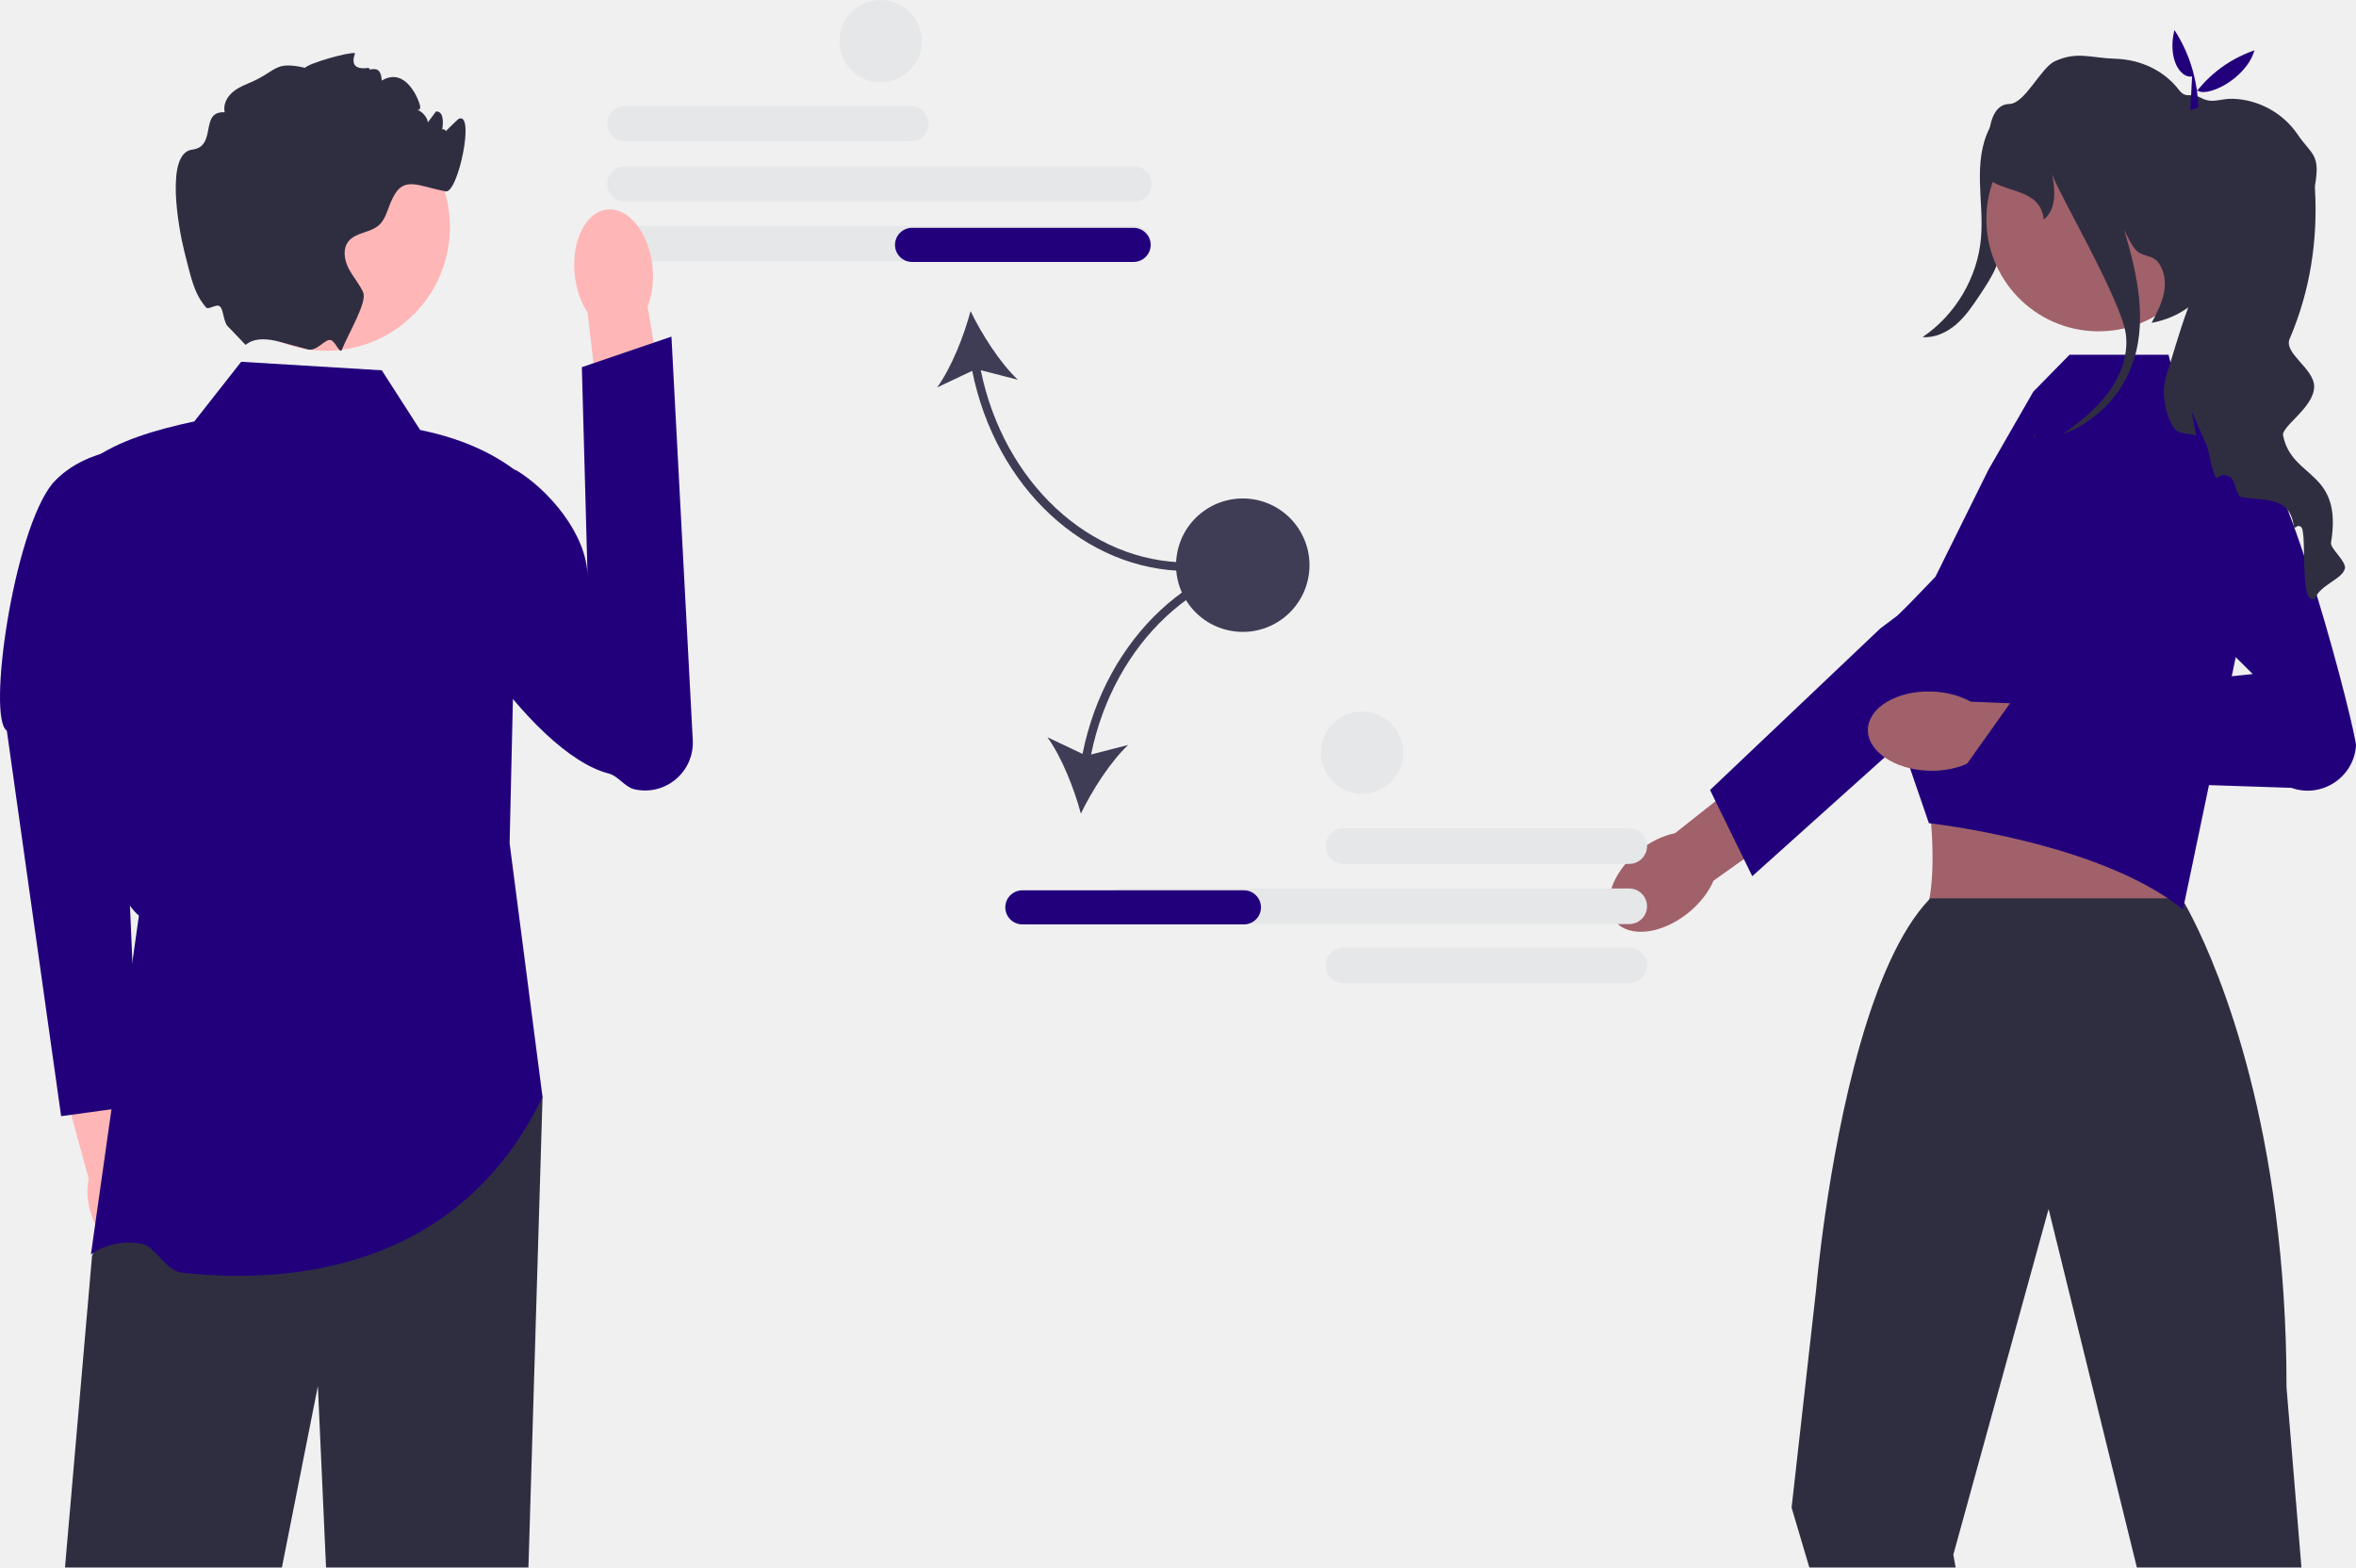
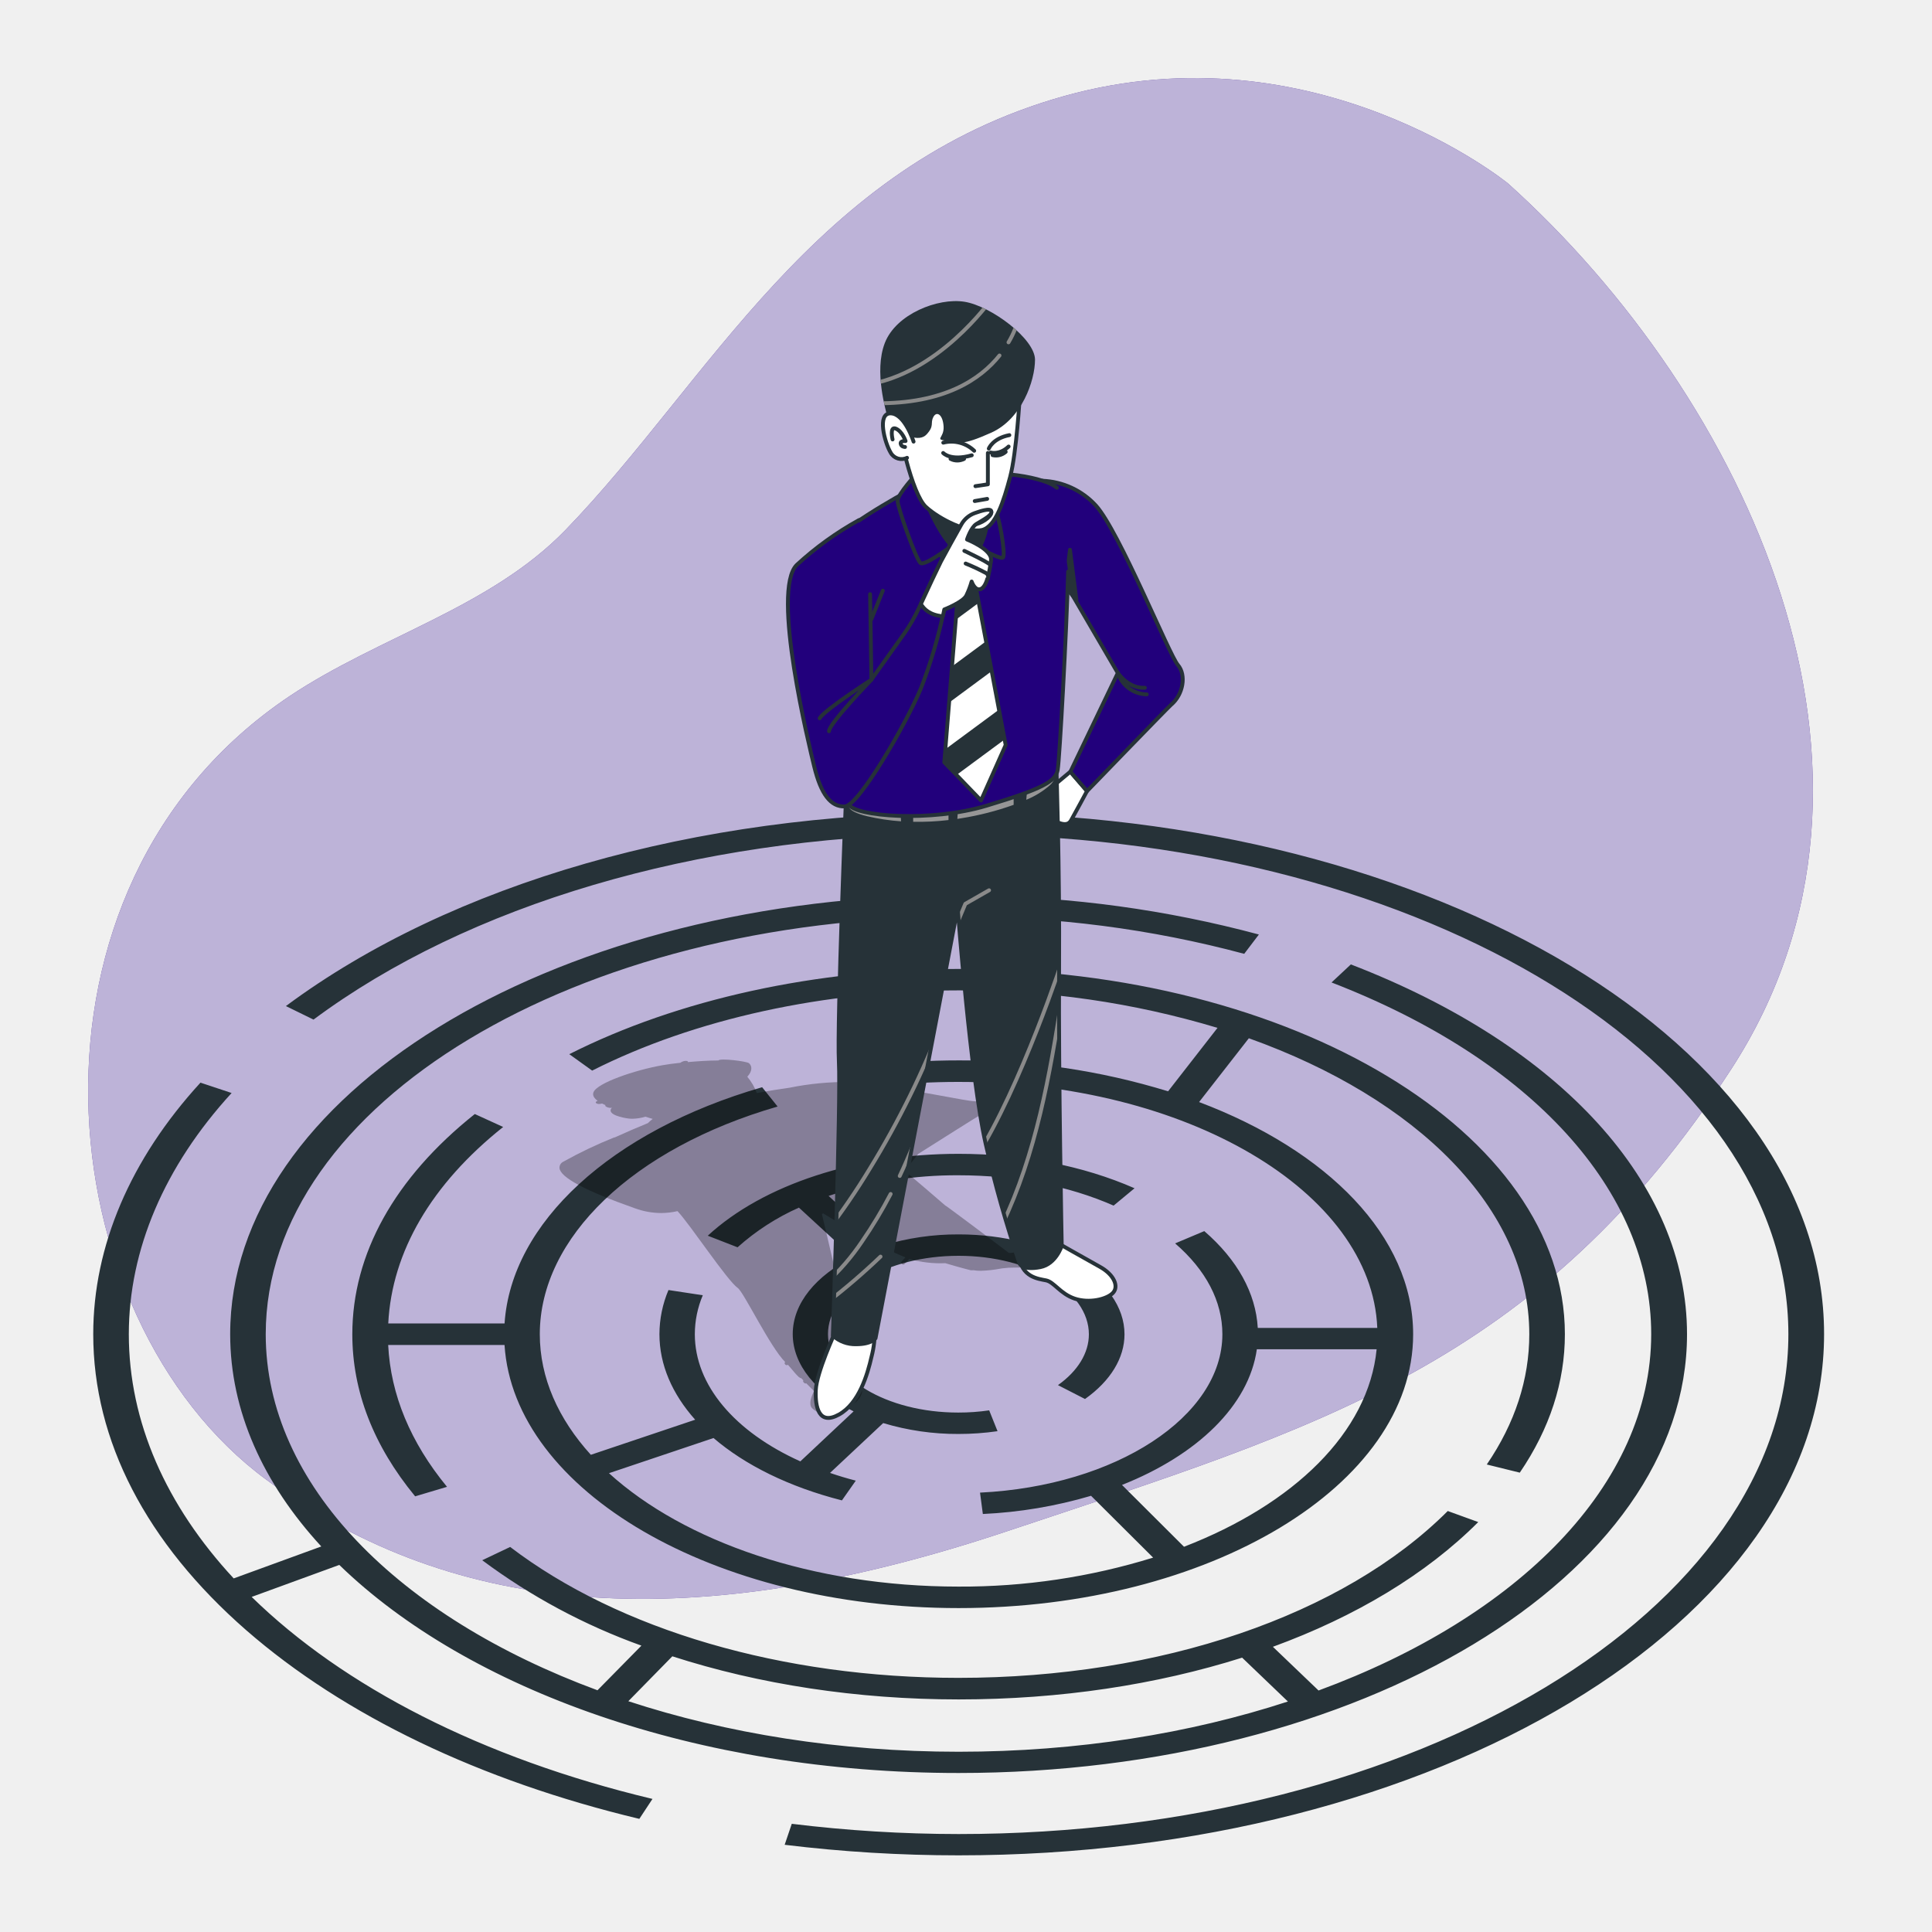
- <svg xmlns="http://www.w3.org/2000/svg" width="552.941" height="367.92" viewBox="0 0 552.941 367.92">
-   <path d="M213.78,33.239h-67.085c-2.301,0-4.174-1.872-4.174-4.174s1.873-4.174,4.174-4.174h67.085c2.301,0,4.174,1.872,4.174,4.174s-1.873,4.174-4.174,4.174Z" fill="#e6e7e8" />
-   <path d="M266.133,47.366h-119.438c-2.301,0-4.174-1.872-4.174-4.174s1.873-4.174,4.174-4.174h119.438c2.301,0,4.174,1.872,4.174,4.174s-1.873,4.174-4.174,4.174h0Z" fill="#e6e7e8" />
-   <path d="M266.133,61.366h-119.438c-2.301,0-4.174-1.872-4.174-4.174s1.873-4.174,4.174-4.174h119.438c2.301,0,4.174,1.872,4.174,4.174s-1.873,4.174-4.174,4.174h0Z" fill="#e6e7e8" />
-   <path d="M278.785,134.019v-2c-23.085,0-43.245-18.858-48.604-45.126l8.698,2.238c-4.207-3.986-8.457-10.659-11.094-16.112-1.557,5.854-4.466,13.212-7.841,17.922l8.23-3.899c5.472,27.328,26.498,46.976,50.611,46.976Z" fill="#3f3d56" />
-   <path d="M270.053,57.48c0,2.206-1.794,4-4,4h-52c-2.206,0-4-1.794-4-4s1.794-4,4-4h52c2.206,0,4,1.794,4,4Z" fill="#22007c" />
-   <g>
-     <g>
-       <path d="M35.904,280.297c-.792-2.756-2.147-5.108-3.761-6.785l-5.864-26.73-12.781,3.131,7.324,26.778c-.482,2.266-.385,4.97,.406,7.727,1.808,6.297,6.56,10.479,10.612,9.341,4.053-1.138,5.872-7.165,4.063-13.462h-0Z" fill="#ffb6b6" />
-       <path d="M34.136,104.956s-13.805-.476-21.805,8.524C3.165,124.676-3.1,168.547,1.603,171.501l12.743,90.485,18.171-2.497-4.663-108.569,6.282-45.964v0Z" fill="#22007c" />
+ <svg xmlns="http://www.w3.org/2000/svg" viewBox="0 0 500 500">
+   <defs>
+     <clipPath id="freepik--clip-path--inject-13">
+       <path d="M219,204.9s-2.42,59.93-1.9,69.94-1.56,70.81-1.56,70.81a8.55,8.55,0,0,0,6.05,2.24c4,0,5-1.55,5-1.55L247.84,235s3.28,43.52,7.25,61a310.24,310.24,0,0,0,8.77,31s.73,1.85,5.39.93c4.06-.8,5.53-5.53,5.53-5.53s-.86-44-.69-71.15-.69-52.5-.69-52.5-18.31,6-31.43,7.6A62.37,62.37,0,0,1,219,204.9Z" style="fill:#263238;stroke:#263238;stroke-linecap:round;stroke-linejoin:round" />
+     </clipPath>
+     <clipPath id="freepik--clip-path-2--inject-13">
+       <path d="M233.37,112s4.36,2.7,6.44.42.89-2.8,1.72-4.46,2.47-.74,2.67,2.38-2.52,3.32.8,3.74,3.65,1.43,11.55-2.11,11.31-13.47,11.31-18.88-11.43-13.92-18.28-15S231.91,81.26,229,88.74s.42,17.87.63,19.12S229.84,111.39,233.37,112Z" style="fill:#263238" />
+     </clipPath>
+   </defs>
+   <g id="freepik--background-simple--inject-13">
+     <path d="M390.29,47.49S340.42,6.76,275.56,24.82s-92,73.93-129.21,112.34c-19.48,20.12-48.26,27.54-71.4,43C1,229.69,11.91,341,69,383c49.4,36.35,111.13,40.15,191.45,13.34s137.81-42.92,187.63-119.71S451.72,102.76,390.29,47.49Z" style="fill:#22007C" />
+     <path d="M390.29,47.49S340.42,6.76,275.56,24.82s-92,73.93-129.21,112.34c-19.48,20.12-48.26,27.54-71.4,43C1,229.69,11.91,341,69,383c49.4,36.35,111.13,40.15,191.45,13.34s137.81-42.92,187.63-119.71S451.72,102.76,390.29,47.49Z" style="fill:#fff;opacity:0.7" />
+   </g>
+   <g id="freepik--Labyrinth--inject-13">
+     <path d="M248.09,210.37c-67.87,0-131.33,18.24-174.1,50l7.15,3.5c40.05-29.78,99-47.15,162.34-48v15.8C141.65,233.24,59.57,283.59,59.57,345.29c0,19.91,8.57,38.64,23.58,54.93l-22.67,8.27C43,389.64,33.34,368,33.34,345.29c0-21.84,9.2-43.43,26.6-62.42l-8.06-2.68C33.73,300,24.13,322.51,24.13,345.29c0,27.55,13.7,54,39.62,76.63,25.32,22.06,60.49,38.94,101.71,48.8l3.4-5.16C124.62,455,88.81,436.44,65.13,413.28L87.81,405c33.28,32.3,92.67,53.85,160.28,53.85,103.94,0,188.51-51,188.51-113.56,0-38.91-32.51-74.69-87-95.7l-5,4.67c51.8,20,82.73,54,82.73,91,0,39-34.5,73.25-86.09,92.24l-11.82-11.31c21.37-7.81,39.65-18.76,53.15-32.28l-7.89-2.86c-27,27-74.34,43.18-126.65,43.18-45.49,0-87.76-12.35-116-33.88l-7.23,3.44A158.73,158.73,0,0,0,166,425.89l-11.37,11.55c-51.46-19-85.86-53.2-85.86-92.15,0-59.56,80.44-108,179.31-108A280.82,280.82,0,0,1,322,246.85l3.8-5a293.38,293.38,0,0,0-73.14-10V216C369,217.44,462.83,274.88,462.83,345.29c0,71.33-96.33,129.36-214.74,129.36A356.32,356.32,0,0,1,204.91,472l-1.84,5.43a370.32,370.32,0,0,0,45,2.73c123.48,0,224-60.52,224-134.91S371.57,210.37,248.09,210.37ZM174,428.65c22.45,7.25,47.76,11.16,74.1,11.16S299.31,436,321.46,429l11.85,11.35c-25.36,8.29-54.39,13-85.22,13s-60.05-4.74-85.48-13.08Z" style="fill:#263238" />
+     <path d="M393.32,381.12c7.75-11.38,11.67-23.44,11.67-35.83,0-52.12-70.39-94.53-156.9-94.53-36.81,0-72.6,7.84-100.76,22.06l5.92,4.25c26.51-13.39,60.19-20.76,94.84-20.76a229,229,0,0,1,67,9.7L302.3,282.43a181.54,181.54,0,0,0-54.21-8,195.27,195.27,0,0,0-22.4,1.28l1.74,5.45A180.93,180.93,0,0,1,248.09,280C307,280,355,308.39,356.44,343.66H325.51c-.51-9-5.27-17.64-13.84-25.05l-7.55,3.18c8,6.91,12.23,15,12.23,23.5,0,21.28-27.55,39.29-62.72,41l.73,5.53a118,118,0,0,0,28-4.71l16.07,16a167.53,167.53,0,0,1-50.38,7.5c-37.74,0-71-11.68-90.45-29.35l27.06-9.1c8.17,7,19.54,12.65,33.23,16.14l3.59-5.11q-3.45-.89-6.67-2l13.76-12.9a66.6,66.6,0,0,0,19.48,2.82,70.36,70.36,0,0,0,10.11-.72L256,365a54.9,54.9,0,0,1-8,.57c-18.6,0-33.72-9.11-33.72-20.31S229.49,325,248.09,325s33.71,9.12,33.71,20.32c0,4.81-2.85,9.49-8,13.15l7,3.59c6.59-4.66,10.22-10.61,10.22-16.74,0-14.26-19.25-25.86-42.92-25.86a66.61,66.61,0,0,0-19.71,2.89L214.44,309.5a105.18,105.18,0,0,1,33.65-5.34c14.53,0,28.4,2.71,40.11,7.85l5.42-4.49c-13.29-5.83-29-8.91-45.53-8.91-26.27,0-50.54,7.93-64.92,21.19l7.71,3a60.94,60.94,0,0,1,15.88-10.27l13.94,12.83c-9.48,4.75-15.54,11.9-15.54,19.9s6.14,15.25,15.75,20L207.13,378.2c-17-7.65-27.31-19.75-27.31-32.91a26,26,0,0,1,2.06-10.08L173,333.86a29.55,29.55,0,0,0-2.34,11.43c0,7.9,3.3,15.47,9.25,22.13l-27,9.08c-8.42-9.28-13.21-19.91-13.21-31.21,0-25,24.15-48.1,61.54-58.92l-4-5c-39.17,11.34-64.94,35.13-66.66,61.14H100.48c.93-18.52,11.15-36.05,29.74-50.85l-7.34-3.35c-20.74,16.51-31.7,36.21-31.7,57,0,14.73,5.47,28.84,16.26,41.94l8.25-2.46c-9.47-11.51-14.59-23.84-15.23-36.71h30.11c2.43,37.79,54.2,68.09,117.52,68.09,64.86,0,117.63-31.79,117.63-70.86,0-25.32-22.16-47.56-55.4-60.1L323.2,268.7c43.41,15.52,72.58,44,72.58,76.59,0,11.67-3.69,23-11,33.72Zm-86.9,19.18-16.05-16c19.47-7.72,32.84-20.56,34.9-35.11h31C354.18,370.66,334.8,389.34,306.42,400.3Z" style="fill:#263238" />
+   </g>
+   <g id="freepik--Character--inject-13">
+     <path d="M278.4,324.17c-.09-.29-.38-1.19-6-.75l-11.27.85c-1.3-1-16.5-12.44-16.55-12.33-.56-.5-8.92-7.71-11.51-9.78a4.15,4.15,0,0,0,2.46-.88c.35-.41,1.83-2.3,2.09-2.64,5.23-3.31,15.16-9.58,15.78-9.91,1.72-.92,1.93-1.77,1.8-2.32-.19-.85-1.27-1.35-3-1.41-1.06,0-4.87-.74-9.28-1.54-7.67-1.4-18.18-3.31-23.15-3.44a74,74,0,0,0-15.48,1.49c-2.23.3-5.13.76-8.42,1.38a14.54,14.54,0,0,0-2.47-4.23c1.36-1.47,1.27-2.78.44-3.5-.6-.52-7.57-1.36-7.92-.71-2.49,0-5.28.19-7.93.42.33-.26-.76-.64-1.93.18-1.69.18-3.27.39-4.62.63-7.17,1.26-16.93,4.6-17.85,7-.32.84.22,1.59,1.09,2.22-1.1.33-.25,1.11,1.13.69a9.9,9.9,0,0,0,.93.44c-.51.11.68.88,1.66.65h0a.83.83,0,0,0-.38.74c.07,1.48,4.64,2.06,4.68,2.06a7.5,7.5,0,0,0,.94.05,12.3,12.3,0,0,0,3.4-.53c.61.2,1.24.39,1.88.58a9.53,9.53,0,0,0-1.24,1.08c-2.46,1-5.69,2.38-8.62,3.72l-.14,0a113.75,113.75,0,0,0-13.12,6.26,1.7,1.7,0,0,0-1,1.67c.24,2.42,6.77,5.9,19.39,10.35l.2.07a19.93,19.93,0,0,0,6.7,1.2,19.32,19.32,0,0,0,4.25-.49c3.29,3.48,12.87,18,15.59,19.88,1.56,1.09,8.34,15.26,12.27,19.17-.44.36.24,1.1.71.71.94,1,2.94,3.72,3.41,3.44l.6.61c-.33.16.31,1,.74.75l2,2c-.6,1.2-1.47,3.37-.54,4.39a4.65,4.65,0,0,0,3.61,1.38,12.59,12.59,0,0,0,4.65-1.07c3.5-1.44,5.1-3.41,4.76-5.89a3.32,3.32,0,0,0-.3-1,.49.49,0,0,0,.1-.42l-3.69-13.35c.39-.91-6.55-29.86-6.55-29.86A.52.52,0,0,0,213,314c3.87,2.38,14.31,8.62,21.33,11.41-.3.33-.61.66-.94,1a.5.5,0,0,0,0,.71.48.48,0,0,0,.7,0c.43-.42.84-.86,1.24-1.31a29,29,0,0,0,9.31,1.1c3.83,1.14,6.48,1.81,6.54,1.82a3.26,3.26,0,0,0,.75,0,10.08,10.08,0,0,0,1.86.15,32.16,32.16,0,0,0,5.2-.57l.46-.07a22.12,22.12,0,0,1,3.2-.19,44,44,0,0,0,5.49-.33c4.14-.53,8.45-1.78,9.73-2.57C278.49,324.81,278.47,324.39,278.4,324.17Zm-42.13-34.38-5,7.88-2.35,1.23-.23-.18a1.09,1.09,0,0,0,0-.25c-.3-.8-5.46-6.77-9.18-10.72l.53,0Z" style="opacity:0.3" />
+     <path d="M277,199.72l-6.21,5.18s-1.21,1.9-.35,2.94a16.89,16.89,0,0,1,1.73,2.76s1,2.07,2.07,2.42,2.25.52,2.94-.69,4.14-7.6,4.14-7.6Z" style="fill:#fff;stroke:#263238;stroke-linecap:round;stroke-linejoin:round" />
+     <path d="M216.07,344.92s-4.73,10.27-4.94,14.79.83,9.25,6,6.37,7.35-10.25,8.43-15a25.69,25.69,0,0,0,.82-7.39Z" style="fill:#fff;stroke:#263238;stroke-linecap:round;stroke-linejoin:round" />
+     <path d="M273.39,321.5s7.6,4.31,11.3,6.37,4.93,5.13,3.29,6.78-6.16,2.67-9.86,1.43-5.34-4.31-7.4-4.72-6.37-.82-7-6.37S273.39,321.5,273.39,321.5Z" style="fill:#fff;stroke:#263238;stroke-linecap:round;stroke-linejoin:round" />
+     <path d="M219,204.9s-2.42,59.93-1.9,69.94-1.56,70.81-1.56,70.81a8.55,8.55,0,0,0,6.05,2.24c4,0,5-1.55,5-1.55L247.84,235s3.28,43.52,7.25,61a310.24,310.24,0,0,0,8.77,31s.73,1.85,5.39.93c4.06-.8,5.53-5.53,5.53-5.53s-.86-44-.69-71.15-.69-52.5-.69-52.5-18.31,6-31.43,7.6A62.37,62.37,0,0,1,219,204.9Z" style="fill:#263238" />
+     <g style="clip-path:url(#freepik--clip-path--inject-13)">
+       <path d="M244.12,263.76a229.11,229.11,0,0,1-19,38.66A178.79,178.79,0,0,1,213.77,319" style="fill:none;stroke:#8a8a8a;stroke-linecap:round;stroke-linejoin:round" />
+       <path d="M230.5,309a117.37,117.37,0,0,1-7.39,12.27,58,58,0,0,1-9.37,10.83" style="fill:none;stroke:#8a8a8a;stroke-linecap:round;stroke-linejoin:round" />
+       <path d="M239.29,288.34a150.21,150.21,0,0,1-6.44,16" style="fill:none;stroke:#8a8a8a;stroke-linecap:round;stroke-linejoin:round" />
+       <path d="M275.28,247.52s-11,33.8-22.82,52.23" style="fill:none;stroke:#8a8a8a;stroke-linecap:round;stroke-linejoin:round" />
+       <path d="M274.84,258.05c-3.14,20.18-6.68,40.54-15.53,59" style="fill:none;stroke:#8a8a8a;stroke-linecap:round;stroke-linejoin:round" />
+       <polyline points="247.63 239.18 249.83 233.91 255.97 230.4" style="fill:none;stroke:#8a8a8a;stroke-linecap:round;stroke-linejoin:round" />
+       <path d="M272.05,196.56s-7.2,6.93-25.2,8.86-26.3,0-26.3,0-2.27,1.09-.86,2.76c0,0-1.08,1.67,4.73,3.06a55.32,55.32,0,0,0,8.77,1.32l-.18-3,3.32-.56v3.68a67,67,0,0,0,9.14-.45V209l2.49-.27-.2,3.2,1-.16a75.39,75.39,0,0,0,13.57-3.48v-4.82l3.6-.28-.33,3.79a21.55,21.55,0,0,0,6.14-3.79A4.71,4.71,0,0,0,272.05,196.56Z" style="fill:#969696" />
+       <path d="M227.88,325.21a168.76,168.76,0,0,1-14,12" style="fill:none;stroke:#8a8a8a;stroke-linecap:round;stroke-linejoin:round" />
    </g>
-     <polygon points="127.331 257.48 124.023 367.917 76.523 367.917 74.603 325.347 66.163 367.917 15.253 367.917 21.603 294.737 28.163 279.347 32.603 268.917 127.331 257.48" fill="#2f2e41" />
-     <path d="M89.603,86.917l-33-2-11,14c-9.5,2.034-18.081,4.66-24,9,1.416,41.926-1.695,96.442,11,107l-11.273,79.563s4.546-3.895,12.14-2.52c2.623,.475,5.79,6.385,9.014,6.743,24.77,2.752,64.937-.078,84.846-41.223l-7.727-59.563,2-87c-6.252-4.942-14.026-8.154-23-10l-9-14v-0Z" fill="#22007c" />
-     <g>
-       <path d="M153.134,62.578c.358,3.467-.097,6.727-1.144,9.341l5.497,32.812-15.69,2.159-3.887-33.517c-1.559-2.345-2.671-5.444-3.029-8.911-.818-7.92,2.605-14.763,7.645-15.283s9.789,5.478,10.607,13.398v0h-0Z" fill="#ffb6b6" />
-       <path d="M100.971,113.424c-1.643,2.424-1.185,5.148-1.577,8.422-1.665,13.896,24.964,54.96,43.39,59.688,2.418,.62,3.795,3.229,6.236,3.753h0c7.23,1.554,13.961-4.184,13.57-11.569l-5.005-94.708-21.027,7.172,1.346,49.171c-.134-10.187-9.488-20.559-16.573-24.873,0,0-14.351-5.922-20.36,2.944Z" fill="#22007c" />
+     <path d="M219,204.9s-2.42,59.93-1.9,69.94-1.56,70.81-1.56,70.81a8.55,8.55,0,0,0,6.05,2.24c4,0,5-1.55,5-1.55L247.84,235s3.28,43.52,7.25,61a310.24,310.24,0,0,0,8.77,31s.73,1.85,5.39.93c4.06-.8,5.53-5.53,5.53-5.53s-.86-44-.69-71.15-.69-52.5-.69-52.5-18.31,6-31.43,7.6A62.37,62.37,0,0,1,219,204.9Z" style="fill:none;stroke:#263238;stroke-linecap:round;stroke-linejoin:round" />
+     <path d="M269.77,124.42a19.78,19.78,0,0,1,13.82,6.39c6,6.57,19,38.69,21.24,41.28s1.41,7.64-1.75,10.3c-1,.87-21.74,22.34-21.74,22.34l-4.32-5,12.27-25.56L274.61,149" style="fill:#22007C;stroke:#263238;stroke-linecap:round;stroke-linejoin:round" />
+     <polygon points="276.36 146.74 276.91 142.28 278.58 155.27 276.54 152.86 276.36 146.74" style="fill:#263238;stroke:#263238;stroke-linecap:round;stroke-linejoin:round" />
+     <path d="M296.29,178c-4.36.24-7-3.87-7-3.87a8,8,0,0,0,7.49,5.57" style="fill:none;stroke:#263238;stroke-linecap:round;stroke-linejoin:round" />
+     <path d="M276.43,147.91c-.38,15.39-2.22,48.51-2.69,51.29-.52,3.11-4.14,5-18.48,9.33s-34.19,2.76-35.57-.35-4.15-18.3-4.15-25.56-6.9-35.4-.86-41.79,22.62-15,22.62-15c13.3-5.19,27.81-3.29,33.68-1a9.24,9.24,0,0,1,2.54,1.4" style="fill:#22007C;stroke:#263238;stroke-linecap:round;stroke-linejoin:round" />
+     <polygon points="242.66 143.07 248.36 147.91 244.38 197.3 253.88 207.15 260.27 192.81 251.64 147.22 255.78 140.48 249.22 134.27 242.66 143.07" style="fill:#fff;stroke:#263238;stroke-linecap:round;stroke-linejoin:round" />
+     <polygon points="258.54 183.65 244.66 193.9 244.38 197.3 247.54 200.57 260 191.37 258.54 183.65" style="fill:#263238" />
+     <polygon points="253.3 156 251.84 148.28 248.1 151.03 247.35 160.39 253.3 156" style="fill:#263238" />
+     <polygon points="255.19 165.96 246.38 172.47 245.63 181.83 256.65 173.69 255.19 165.96" style="fill:#263238" />
+     <path d="M237.3,122.52s-5,5.36-5,7.08,4.66,14.86,5.87,16.07,10.7-6.39,10.7-6.39,10,5.87,10.71,5-.86-10.36-2.76-15.19S244.73,117.69,237.3,122.52Z" style="fill:#22007C;stroke:#263238;stroke-linecap:round;stroke-linejoin:round" />
+     <path d="M239.55,129.6s5.18,13.3,10.36,14,6.22-10.7,5.87-14S244,121.66,239.55,129.6Z" style="fill:#263238;stroke:#263238;stroke-linecap:round;stroke-linejoin:round" />
+     <path d="M263.91,102.66s-.83,14.55-2.49,20.78-3.74,12.88-7.27,13.72-11-2.71-14.55-6-7.27-19.74-7.27-24.52,13.09-8.94,20.36-9.14A14.06,14.06,0,0,1,263.91,102.66Z" style="fill:#fff;stroke:#263238;stroke-linecap:round;stroke-linejoin:round" />
+     <polyline points="255.66 117.23 255.66 125.34 252.44 125.82" style="fill:none;stroke:#263238;stroke-linecap:round;stroke-linejoin:round" />
+     <path d="M244.09,117.23s1.91,2.15,7.4.6" style="fill:none;stroke:#263238;stroke-linecap:round;stroke-linejoin:round" />
+     <path d="M256.38,117.11s2.26.72,4.65-1.55" style="fill:none;stroke:#263238;stroke-linecap:round;stroke-linejoin:round" />
+     <path d="M255.9,116.1s1-2.65,5.32-3.49" style="fill:none;stroke:#263238;stroke-linecap:round;stroke-linejoin:round" />
+     <path d="M252.12,116.66a8.55,8.55,0,0,0-8-2.1" style="fill:none;stroke:#263238;stroke-linecap:round;stroke-linejoin:round" />
+     <line x1="252.26" y1="129.67" x2="255.48" y2="129.11" style="fill:none;stroke:#263238;stroke-linecap:round;stroke-linejoin:round" />
+     <path d="M246,118.76a3.81,3.81,0,0,0,3.5,0" style="fill:none;stroke:#263238;stroke-linecap:round;stroke-linejoin:round" />
+     <path d="M256.88,117.79a3.78,3.78,0,0,0,3.39-.85" style="fill:none;stroke:#263238;stroke-linecap:round;stroke-linejoin:round" />
+     <path d="M233.37,112s4.36,2.7,6.44.42.89-2.8,1.72-4.46,2.47-.74,2.67,2.38-2.52,3.32.8,3.74,3.65,1.43,11.55-2.11,11.31-13.47,11.31-18.88-11.43-13.92-18.28-15S231.91,81.26,229,88.74s.42,17.87.63,19.12S229.84,111.39,233.37,112Z" style="fill:#263238" />
+     <g style="clip-path:url(#freepik--clip-path-2--inject-13)">
+       <path d="M258.67,92c-4.92,6.14-14.32,12.58-32.12,12.36" style="fill:none;stroke:#8a8a8a;stroke-linecap:round;stroke-linejoin:round" />
+       <path d="M263.87,81.17A23.31,23.31,0,0,1,261,88.6" style="fill:none;stroke:#8a8a8a;stroke-linecap:round;stroke-linejoin:round" />
+       <path d="M256.41,77.66S242.8,97,223.93,99.6" style="fill:none;stroke:#8a8a8a;stroke-linecap:round;stroke-linejoin:round" />
    </g>
-     <g>
-       <circle cx="76.528" cy="53.262" r="29.068" fill="#ffb6b6" />
-       <path d="M103.603,31.917c-.25,.06,3.826-3.913,4-4,4-2-.11,17.55-3,17-7.11-1.35-10.18-4.03-12.94,2.66-.77,1.86-1.25,3.96-2.75,5.29-2.06,1.81-5.48,1.66-7.16,3.82-1.35,1.74-.96,4.3,.04,6.26,1,1.97,2.52,3.64,3.43,5.65,1.02,2.26-3.33,9.45-4.99,13.49v.01l-.01,.024c-.441,1.06-1.489-1.993-2.596-2.298-1.324-.365-3.275,2.762-5.384,2.194-.01,0-.02-.01-.03-.01-2.01-.56-4.25-1.16-6.47-1.76h-.01c-6.25-1.7-7.83,.74-8.13,.67l-3.88-4.06c-1.332-.97-1.181-4.099-2.12-4.94-.768-.687-2.682,.901-3.246,.24-2.766-3.24-3.403-6.481-5.034-12.88-1.49-5.85-4.58-23.36,1.77-24.15,5.99-.75,1.61-9.09,7.64-8.78-.36-1.52,.31-3.15,1.4-4.27,1.08-1.13,2.52-1.83,3.97-2.43,7.15-2.92,5.96-5.43,13.5-3.73,.75-1.05,10.367-3.787,11.727-3.437,.1,.02-2.097,4.287,3.273,3.437-.2,1.23,2.727-1.437,3,3,5.727-3.437,8.81,4.79,9,6,.25,1.51-2.03,.74-.51,.97,.9,.14,2.44,1.97,2.29,2.88,.65-.88,1.3-1.75,1.96-2.63,.12,.01,.23,.03,.35,.05,3.04,.58-.445,10.518-.32,7.42,.23-5.69,4.26-2.36,1.23-1.69h0Z" fill="#2f2e41" />
-     </g>
+     <path d="M236.43,114.29s-2.27-7.23-5.91-7.31-1.57,7.58,0,10.2a3.22,3.22,0,0,0,4.22,1.3" style="fill:#fff;stroke:#263238;stroke-linecap:round;stroke-linejoin:round" />
+     <path d="M231,113.73s-.84-3.5.84-2.8,2.52,3.21,2.52,3.21-1.4-.14-1.26.7,1.12.84,1.12.84" style="fill:none;stroke:#263238;stroke-linecap:round;stroke-linejoin:round" />
+     <path d="M222.28,134.61a82.71,82.71,0,0,0-16.06,11.57c-6.74,6.57,3.28,47.15,4.49,52.16,1.75,7.23,4.32,10.53,7.94,10.36s15.89-21.41,19.69-30.57a127.15,127.15,0,0,0,6-20.38s4.84-1.9,5.7-3.62a21.87,21.87,0,0,0,1.38-3.63s.87,2.59,2.42,1.9,2.25-4.66,2.59-7.43-6.73-5.18-6.73-5.18.86-3.62,2.93-4.14,4.49-2.42,3.8-3.46-6.56,2.6-6.56,2.6-4.66,7.25-6.39,10.53c-1.13,2.15-3.88,8.13-5.65,12a40.28,40.28,0,0,1-3.89,6.74l-8.42,11.82s-.34-21.24-.34-22.11" style="fill:#22007C;stroke:#263238;stroke-linecap:round;stroke-linejoin:round" />
+     <line x1="225.5" y1="160.28" x2="228.47" y2="152.86" style="fill:none;stroke:#263238;stroke-linecap:round;stroke-linejoin:round" />
+     <path d="M214.55,189.24c0-2,11-13.35,11-13.35s-12.12,7.78-13.42,10" style="fill:none;stroke:#263238;stroke-linecap:round;stroke-linejoin:round" />
+     <path d="M250.08,154.13a21.87,21.87,0,0,0,1.38-3.63s.87,2.59,2.42,1.9,2.25-4.66,2.59-7.43-6.21-5.35-6.21-5.35,1-3.11,2.41-4c1.82-1.13,4.49-2.42,3.8-3.46-.39-.59-2.47,0-4.18.62a6.5,6.5,0,0,0-3.52,3c-1.5,2.67-4.06,7.28-5.25,9.53-1,2-3.44,7.17-5.2,11,.76,1.32,2.36,2.9,5.69,3.18.24-1.11.37-1.76.37-1.76S249.22,155.85,250.08,154.13Z" style="fill:#fff;stroke:#263238;stroke-linecap:round;stroke-linejoin:round" />
+     <path d="M249.91,145.84a53.58,53.58,0,0,1,5.18,2.42,1.13,1.13,0,0,1,.52,1.55" style="fill:#fff;stroke:#263238;stroke-linecap:round;stroke-linejoin:round" />
+     <path d="M249.57,142.56s5.87,2.76,6.73,3.62" style="fill:#fff;stroke:#263238;stroke-linecap:round;stroke-linejoin:round" />
  </g>
-   <path d="M474.37,25.958c-1.074,8.827-2.248,17.643-3.52,26.443-.517,3.575-1.063,7.194-2.502,10.508-.982,2.261-2.357,4.327-3.724,6.378-1.616,2.424-3.258,4.879-5.453,6.795s-5.045,3.262-7.949,3.036c7.706-5.188,12.886-13.962,13.704-23.215,.385-4.35-.143-8.722-.244-13.088-.101-4.366,.264-8.883,2.278-12.758s5.993-6.976,10.358-6.866l-2.948,2.766h0Z" fill="#2f2e41" />
-   <g>
-     <path d="M396.268,214.231h0c-6.271,5.086-13.977,5.974-17.214,1.983s-.777-11.348,5.494-16.434c2.745-2.226,5.765-3.648,8.565-4.208l26.84-21.217,9.688,12.807-27.488,19.556c-1.126,2.624-3.141,5.285-5.886,7.512h-0l0,0Z" fill="#a0616a" />
-     <path d="M401.338,185.428l39.993-37.948,4-3s22.958-22.366,28.902-22.879c2.518-.216,5.036,.411,7.157,1.789,3.427,2.222,5.202,5.88,5.202,9.566,0,3.081-1.241,6.176-3.78,8.455l-36.614,32.869-15.576,13.982-19.371,17.394-1.97-4.011-6.659-13.592-1.284-2.626v0l0-0Z" fill="#22007c" />
-   </g>
-   <path d="M486.853,159.746l-40.043,12.265c6.704,1.889,9.511,42.74,3.272,44.008,0,0,66.365,4.72,62.743,0-4.414-5.754,1.506-43.992,4.329-44.008l-30.301-12.265Z" fill="#a0616a" />
-   <path d="M540.136,367.92l-3.5-42.24c0-15.11-.98-28.76-2.55-40.93-6.29-48.85-22.06-73.89-22.06-73.89h-59c-.08,.09-.16,.16-.24,.25l-.01,.01c-13.92,14.63-21.16,51.42-24.38,73.63-1.53,10.57-2.15,17.84-2.15,17.84l-5.77,51.28,4.17,14.05h34.33l-.54-3.01,22.09-80.16,.27-.98,.24,.98,20.48,83.17h38.62v-0Z" fill="#2f2e41" />
-   <path d="M454.235,135.379l12.467-25.167,10.505-18.284,8.495-8.657h23.249l2.164,8.657,12.986,7.214,4.593,36.073-16.365,78.265c-19.479-15.872-59.628-20.268-59.628-20.268l-6.505-18.931-4.3-22.805-.519-2.727,12.857-13.37h0v0Z" fill="#22007c" />
-   <g>
-     <path d="M452.74,180.905h0c-8.07-.229-14.495-4.578-14.349-9.714,.146-5.136,6.806-9.113,14.877-8.884,3.533,.1,6.75,.99,9.239,2.39l34.185,1.399-.998,16.028-33.593-3.081c-2.564,1.256-5.827,1.962-9.359,1.862h-0l-0,0Z" fill="#a0616a" />
-     <path d="M496.457,126.198l32.246,32.014-56.168,5.752-13.053,18.36,78.288,2.596c7.064,2.515,14.587-2.366,15.169-9.842v-0c.196-2.524-15.887-66.572-25.624-72.518-11.412-6.969-30.858,23.638-30.858,23.638l6.369-10.603-6.369,10.603Z" fill="#22007c" />
-   </g>
-   <circle cx="492.526" cy="51.433" r="26.333" transform="translate(433.1594 543.0663) rotate(-89.07621)" fill="#a0616a" />
-   <path d="M550.331,133.48c-.66,2.5-5.8,3.79-7,7-3.82,2.18-1.75-15.63-3.29-16.8-1.19-.89-1.51,1.26-1.78-.59-1.02-6.94-7.69-5.39-12.63-6.51-.56-1.09-.99-2.15-1.27-3.18-.5-1.86-2.78-2.51-4.13-1.14-.61-.54-1.05-2.45-1.48-4.36-.31-1.39-.62-2.78-.98-3.66l-3.44-7.76,1.11,5.78c-2.25-.81-4.52,.03-5.83-2.75-1.68-3.57-2.35-7.75-1.13-11.5,1.11-3.4,2.98-10.21,5.09-15.85-2.39,1.73-5.26,2.99-8.59,3.62,1.18-2.24,2.38-4.52,2.88-7.01,.49-2.49,.19-5.26-1.39-7.24-1.3-1.63-3.22-1.22-4.84-2.53-1.26-1.02-2.35-3.63-3.11-5.06,3.24,10.77,5.69,22.21,1.57,32.49-2.85,7.12-8.85,12.91-16.05,15.54,3.83-2.74,7.57-5.66,10.44-9.38,3.07-3.99,5.07-9.03,4.46-14.03-.96-7.85-15.52-32.68-17.31-37.56,.98,4.77,.6,8.49-1.98,10.54-.67-6.92-8.21-6.29-12.32-9.06,0,0-3.18-17.97,4.28-18.08,3.6-.05,7.37-8.51,10.64-10.02,5.22-2.41,8.42-.77,14.21-.59,5.78,.17,11.33,2.66,14.86,7.23,1.85,2.39,2.53,.49,5.31,1.98,2.64,1.41,4.42,.1,7.41,.19,5.99,.16,11.8,3.36,15.16,8.31,3.36,4.96,5.43,4.5,4.1,12.17-.02,.09-.02,.27,0,.54,.73,12.08-1.14,24.19-5.93,35.31-1.48,3.42,5.759,6.95,5.749,11.22-.01,4.96-7.999,9.48-7.259,11.6,2.12,10.21,14.03,7.94,11.22,25.03-.23,1.39,3.69,4.44,3.25,6.11Z" fill="#2f2e41" />
-   <path d="M477.378,102.211c.22-.07,.44-.15,.66-.24-.28,.2-.55,.39-.83,.59l.17-.35Z" fill="#2f2e41" />
-   <path d="M514.47,17.96c-2.865,.426-5.775-4.327-4.148-10.918,3.544,5.42,5.356,11.521,5.641,18.222l-1.91,.592,.417-7.896Z" fill="#22007c" />
-   <path d="M529.106,11.808c-1.955,6.927-11.882,11.562-13.635,9.152l-.201,4.131-1.227-1.579c3.56-5.294,8.413-9.356,15.063-11.704h0Z" fill="#22007c" />
-   <g>
-     <path d="M311.121,198.594c0-2.301,1.873-4.174,4.174-4.174h67.085c2.301,0,4.174,1.873,4.174,4.174s-1.873,4.174-4.174,4.174h-67.085c-2.301,0-4.174-1.873-4.174-4.174Z" fill="#e6e7e8" />
-     <path d="M311.121,226.594c0-2.301,1.873-4.174,4.174-4.174h67.085c2.301,0,4.174,1.873,4.174,4.174s-1.873,4.174-4.174,4.174h-67.085c-2.301,0-4.174-1.873-4.174-4.174Z" fill="#e6e7e8" />
-     <path d="M262.941,216.895c-2.301,0-4.174-1.873-4.174-4.174s1.873-4.174,4.174-4.174h119.438c2.301,0,4.174,1.873,4.174,4.174s-1.873,4.174-4.174,4.174h-119.438Z" fill="#e6e7e8" />
-   </g>
-   <g>
-     <path d="M254.062,176.947l-8.23-3.899c3.376,4.711,6.284,12.068,7.841,17.922,2.637-5.453,6.887-12.126,11.094-16.112l-8.698,2.238c5.36-26.268,25.519-45.126,48.604-45.126v-2c-24.113,0-45.139,19.648-50.611,46.976Z" fill="#3f3d56" />
-     <path d="M291.941,216.971h-52c-2.206,0-4-1.794-4-4s1.794-4,4-4h52c2.206,0,4,1.794,4,4s-1.794,4-4,4Z" fill="#22007c" />
-   </g>
-   <circle cx="291.673" cy="132.657" r="15.657" transform="translate(114.008 399.3151) rotate(-80.78253)" fill="#3f3d56" />
-   <circle cx="206.673" cy="9.657" r="9.657" fill="#e6e7e8" />
-   <circle cx="319.673" cy="176.657" r="9.657" fill="#e6e7e8" />
</svg>
